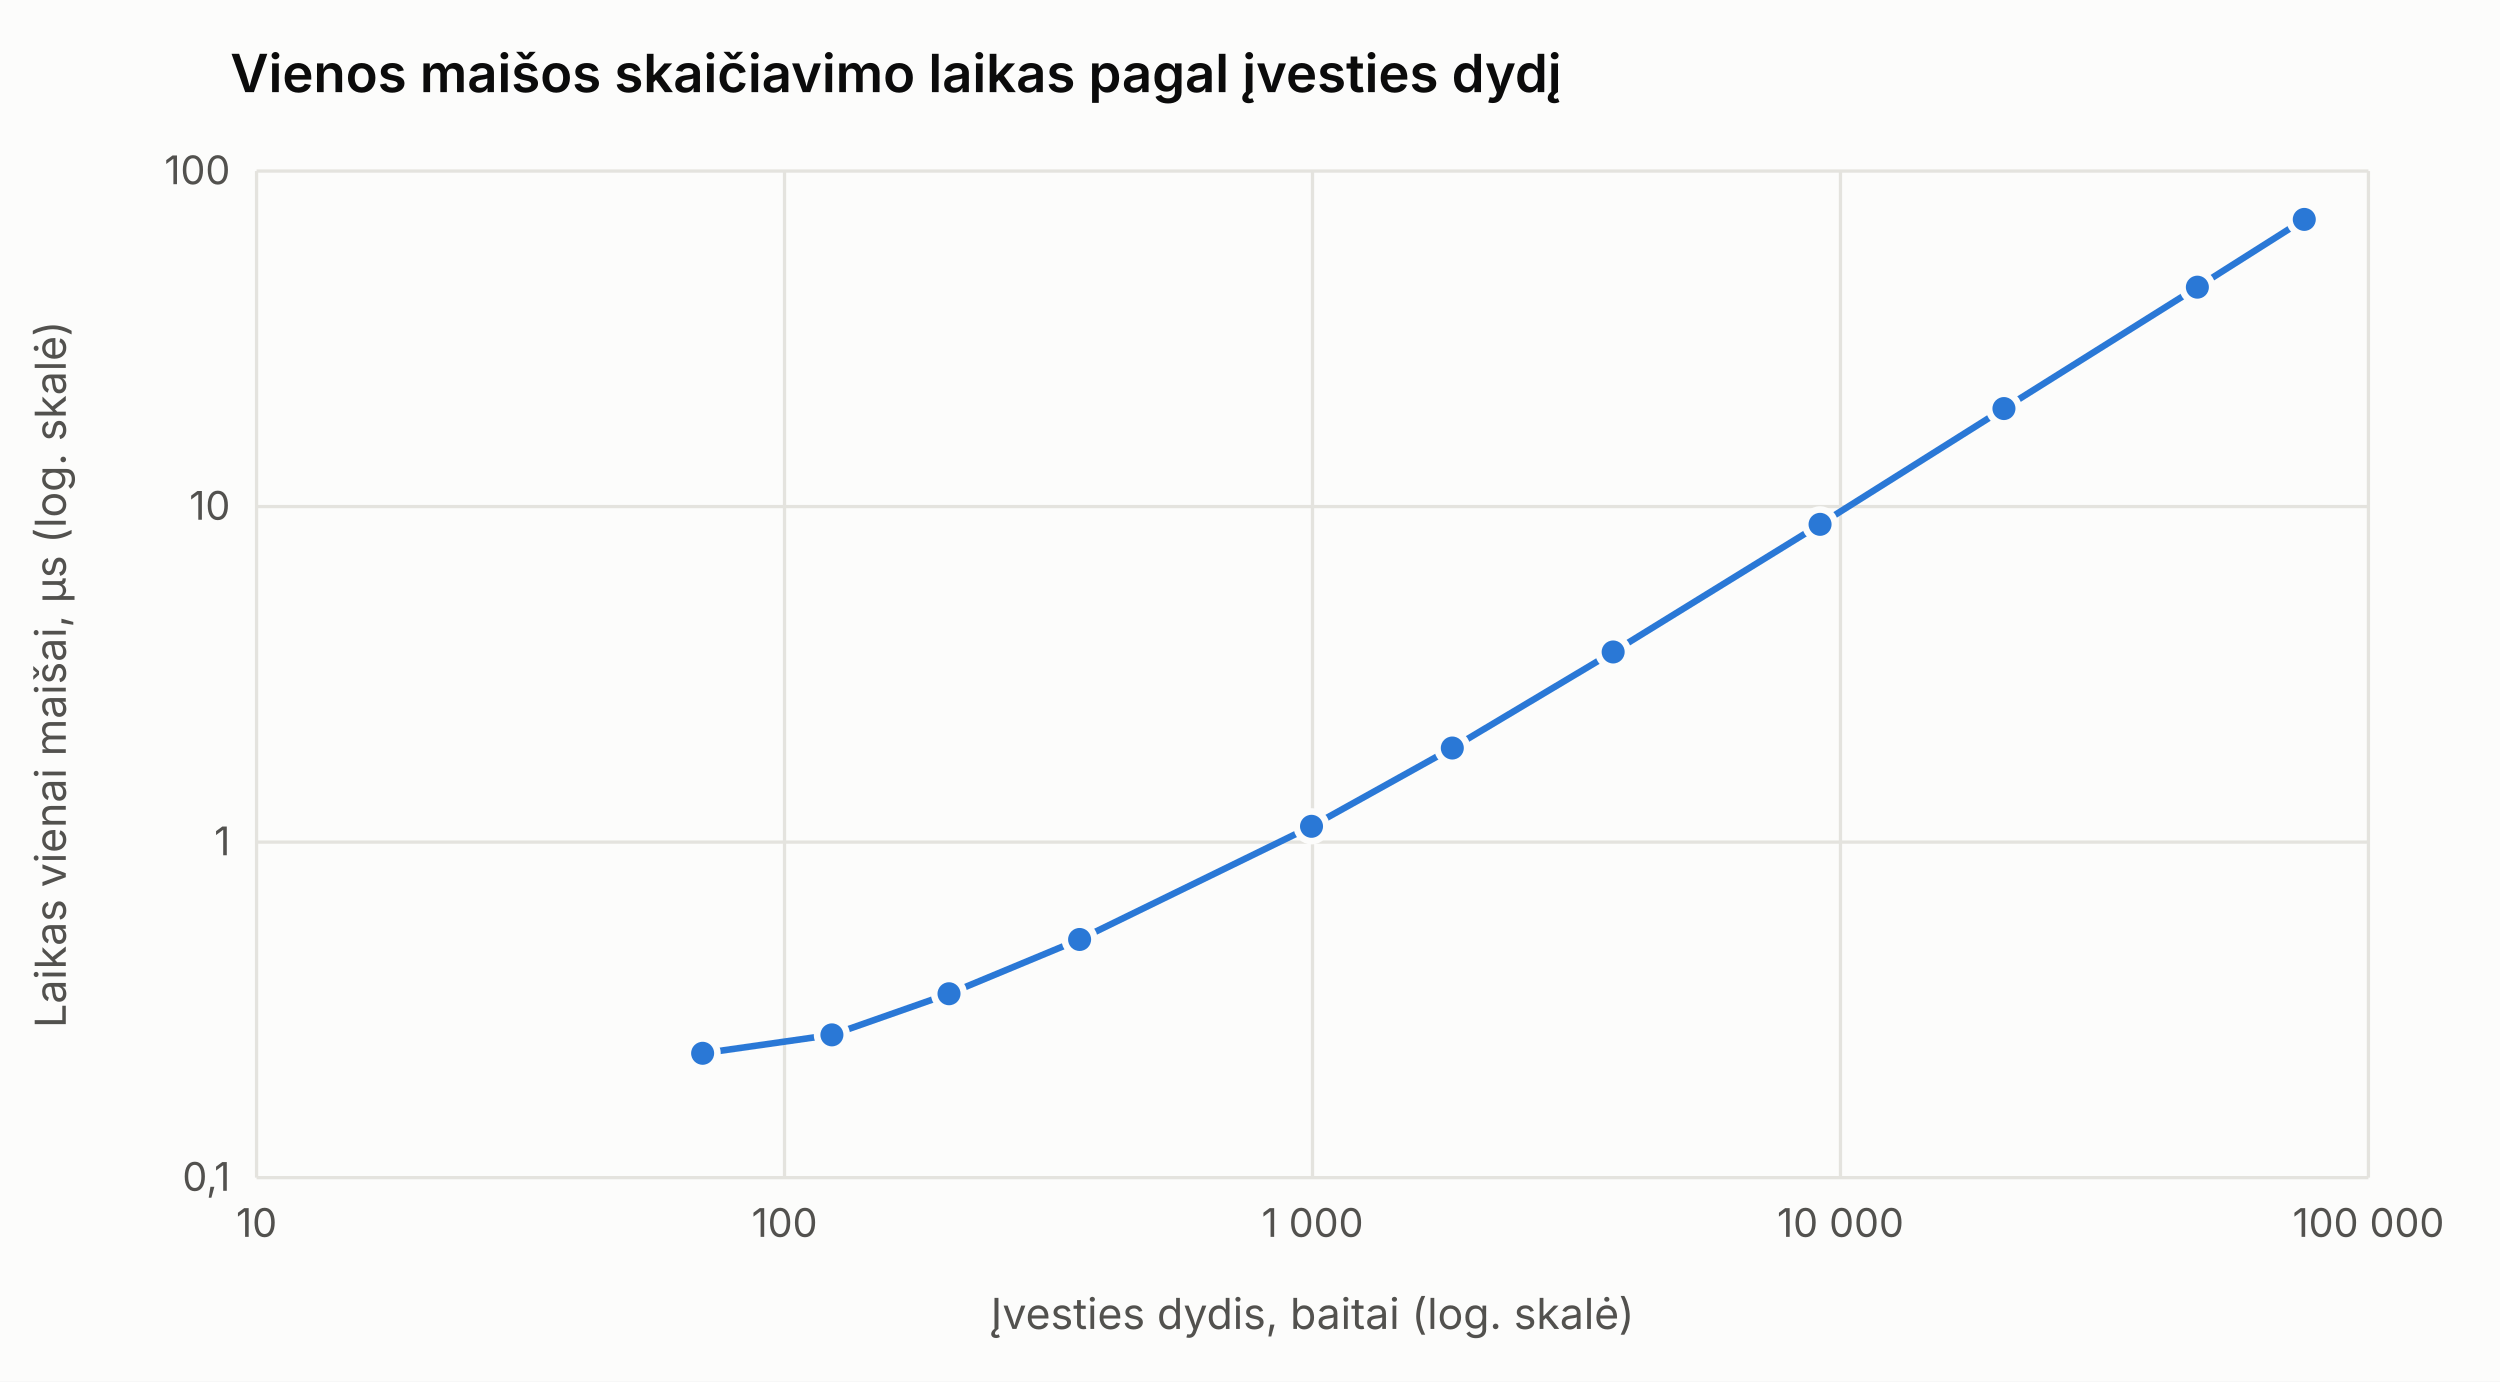
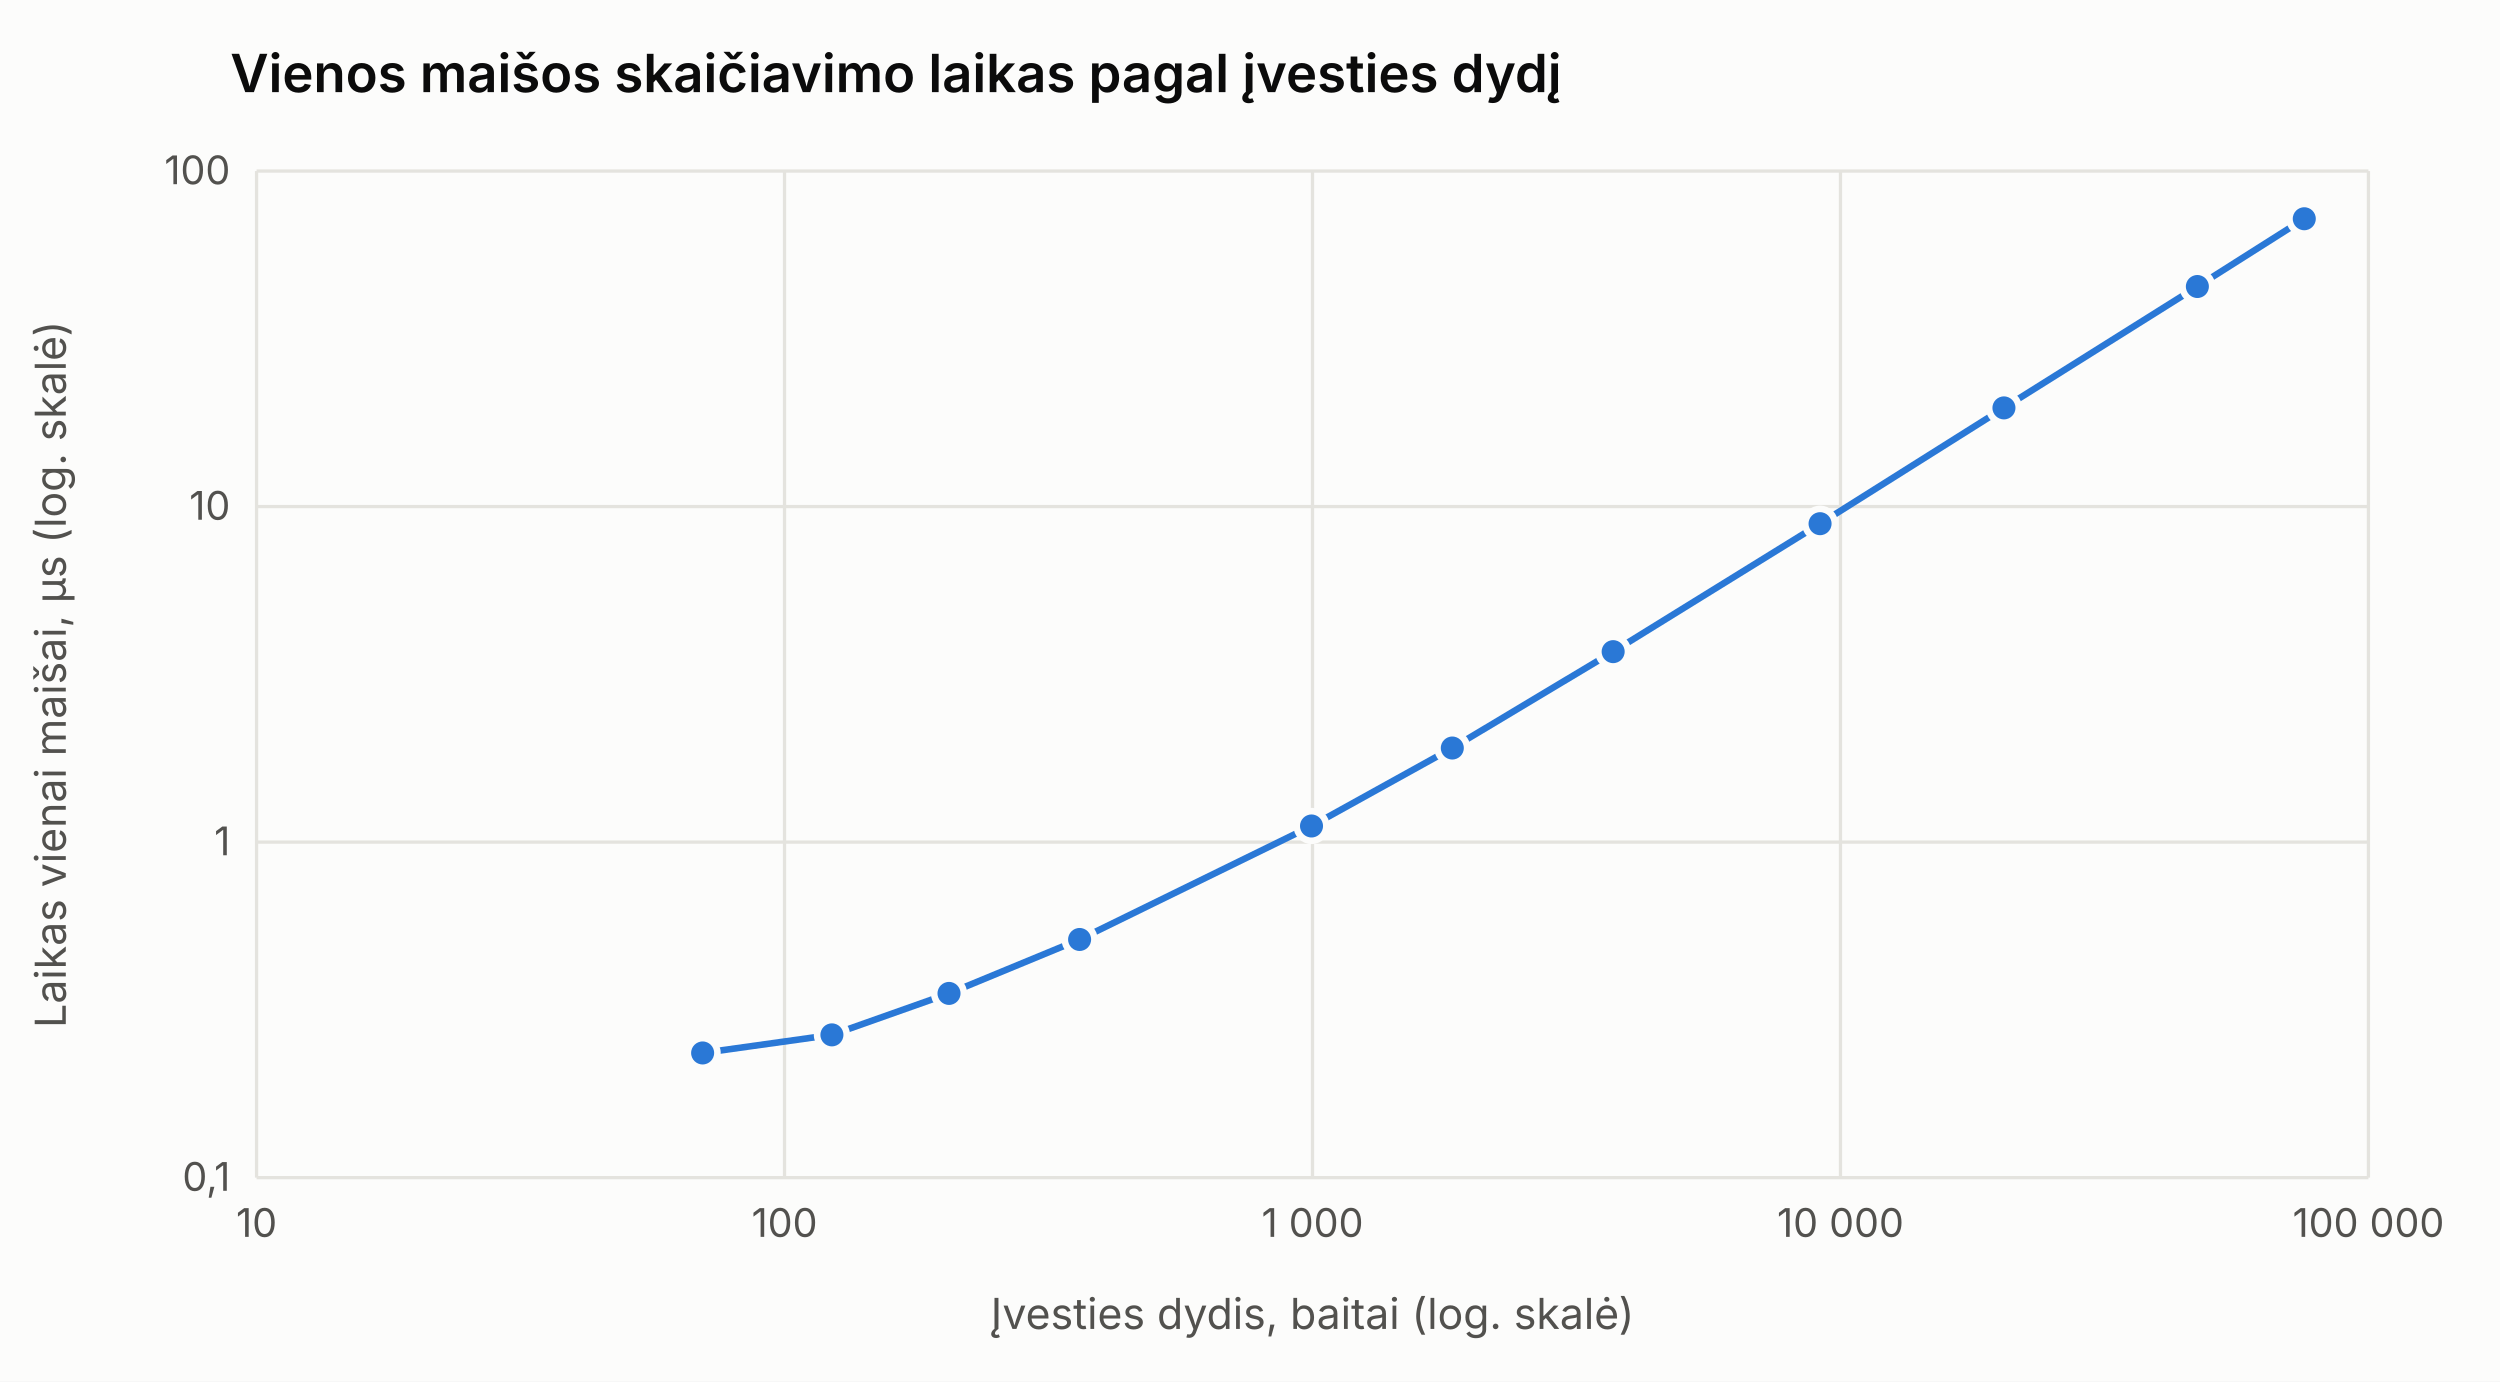
<svg xmlns="http://www.w3.org/2000/svg" width="760" height="420" viewBox="0 0 760 420" role="img" aria-label="Vienos maišos skaičiavimo laikas pagal įvesties dydį">
  <style>text{font-family:system-ui,-apple-system,'Segoe UI',sans-serif} .bg{fill:#fcfcfb} .t{fill:#0b0b0b} .t2{fill:#52514e} .grid{stroke:#e4e3de} .axis,.ref{stroke:#52514e} .fs{fill:#2a78d6} .ss{stroke:#2a78d6} .ring{stroke:#fcfcfb} @media (prefers-color-scheme: dark){.bg{fill:#1a1a19} .t{fill:#ffffff} .t2{fill:#c3c2b7} .grid{stroke:#353533} .axis,.ref{stroke:#c3c2b7} .fs{fill:#3987e5} .ss{stroke:#3987e5} .ring{stroke:#1a1a19}}</style>
  <rect class="bg" fill="#fcfcfb" width="760" height="420" />
  <text class="t" x="70" y="28" font-size="16" font-weight="600">Vienos maišos skaičiavimo laikas pagal įvesties dydį</text>
  <line class="grid" stroke="#e4e3de" x1="78.0" y1="52" x2="78.0" y2="358" />
  <text class="t2" x="78.0" y="376" font-size="12" text-anchor="middle">10</text>
  <line class="grid" stroke="#e4e3de" x1="238.5" y1="52" x2="238.5" y2="358" />
  <text class="t2" x="238.5" y="376" font-size="12" text-anchor="middle">100</text>
  <line class="grid" stroke="#e4e3de" x1="399.0" y1="52" x2="399.0" y2="358" />
  <text class="t2" x="399.0" y="376" font-size="12" text-anchor="middle">1 000</text>
  <line class="grid" stroke="#e4e3de" x1="559.5" y1="52" x2="559.5" y2="358" />
  <text class="t2" x="559.5" y="376" font-size="12" text-anchor="middle">10 000</text>
  <line class="grid" stroke="#e4e3de" x1="720.0" y1="52" x2="720.0" y2="358" />
  <text class="t2" x="720.0" y="376" font-size="12" text-anchor="middle">100 000</text>
  <line class="grid" stroke="#e4e3de" x1="78" y1="358.0" x2="720" y2="358.0" />
  <text class="t2" x="70" y="362.0" font-size="12" text-anchor="end">0,1</text>
  <line class="grid" stroke="#e4e3de" x1="78" y1="256.0" x2="720" y2="256.0" />
  <text class="t2" x="70" y="260.0" font-size="12" text-anchor="end">1</text>
  <line class="grid" stroke="#e4e3de" x1="78" y1="154.0" x2="720" y2="154.0" />
  <text class="t2" x="70" y="158.0" font-size="12" text-anchor="end">10</text>
  <line class="grid" stroke="#e4e3de" x1="78" y1="52.0" x2="720" y2="52.0" />
  <text class="t2" x="70" y="56.0" font-size="12" text-anchor="end">100</text>
  <text class="t2" x="399.0" y="404" font-size="13" text-anchor="middle">Įvesties dydis, baitai (log. skalė)</text>
  <text class="t2" transform="translate(20 205.0) rotate(-90)" font-size="13" text-anchor="middle">Laikas vienai maišai, µs (log. skalė)</text>
-   <path class="ss" stroke="#2a78d6" fill="none" stroke-width="2" stroke-linejoin="round" d="M213.6,320.2 L252.9,314.6 L288.5,302.1 L328.2,285.6 L398.7,251.2 L441.5,227.4 L490.4,198.2 L553.3,159.4 L609.2,124.2 L668.0,87.3 L700.5,66.7" />
-   <circle class="fs ring" fill="#2a78d6" stroke="#fcfcfb" stroke-width="2" cx="213.6" cy="320.2" r="4.5" />
+   <path class="ss" stroke="#2a78d6" fill="none" stroke-width="2" stroke-linejoin="round" d="M213.6,320.1 L252.9,314.6 L288.5,302.0 L328.2,285.6 L398.7,251.1 L441.5,227.4 L490.4,198.1 L553.3,159.2 L609.2,124.0 L668.0,87.1 L700.5,66.5" />
+   <circle class="fs ring" fill="#2a78d6" stroke="#fcfcfb" stroke-width="2" cx="213.6" cy="320.1" r="4.5" />
  <circle class="fs ring" fill="#2a78d6" stroke="#fcfcfb" stroke-width="2" cx="252.9" cy="314.6" r="4.5" />
-   <circle class="fs ring" fill="#2a78d6" stroke="#fcfcfb" stroke-width="2" cx="288.5" cy="302.1" r="4.5" />
+   <circle class="fs ring" fill="#2a78d6" stroke="#fcfcfb" stroke-width="2" cx="288.5" cy="302.0" r="4.5" />
  <circle class="fs ring" fill="#2a78d6" stroke="#fcfcfb" stroke-width="2" cx="328.2" cy="285.6" r="4.5" />
-   <circle class="fs ring" fill="#2a78d6" stroke="#fcfcfb" stroke-width="2" cx="398.7" cy="251.2" r="4.5" />
+   <circle class="fs ring" fill="#2a78d6" stroke="#fcfcfb" stroke-width="2" cx="398.7" cy="251.1" r="4.5" />
  <circle class="fs ring" fill="#2a78d6" stroke="#fcfcfb" stroke-width="2" cx="441.5" cy="227.4" r="4.5" />
-   <circle class="fs ring" fill="#2a78d6" stroke="#fcfcfb" stroke-width="2" cx="490.4" cy="198.2" r="4.5" />
-   <circle class="fs ring" fill="#2a78d6" stroke="#fcfcfb" stroke-width="2" cx="553.3" cy="159.4" r="4.5" />
-   <circle class="fs ring" fill="#2a78d6" stroke="#fcfcfb" stroke-width="2" cx="609.2" cy="124.2" r="4.5" />
-   <circle class="fs ring" fill="#2a78d6" stroke="#fcfcfb" stroke-width="2" cx="668.0" cy="87.3" r="4.5" />
-   <circle class="fs ring" fill="#2a78d6" stroke="#fcfcfb" stroke-width="2" cx="700.5" cy="66.7" r="4.5" />
+   <circle class="fs ring" fill="#2a78d6" stroke="#fcfcfb" stroke-width="2" cx="490.4" cy="198.1" r="4.5" />
+   <circle class="fs ring" fill="#2a78d6" stroke="#fcfcfb" stroke-width="2" cx="553.3" cy="159.2" r="4.5" />
+   <circle class="fs ring" fill="#2a78d6" stroke="#fcfcfb" stroke-width="2" cx="609.2" cy="124.0" r="4.5" />
+   <circle class="fs ring" fill="#2a78d6" stroke="#fcfcfb" stroke-width="2" cx="668.0" cy="87.1" r="4.5" />
+   <circle class="fs ring" fill="#2a78d6" stroke="#fcfcfb" stroke-width="2" cx="700.5" cy="66.5" r="4.5" />
</svg>
